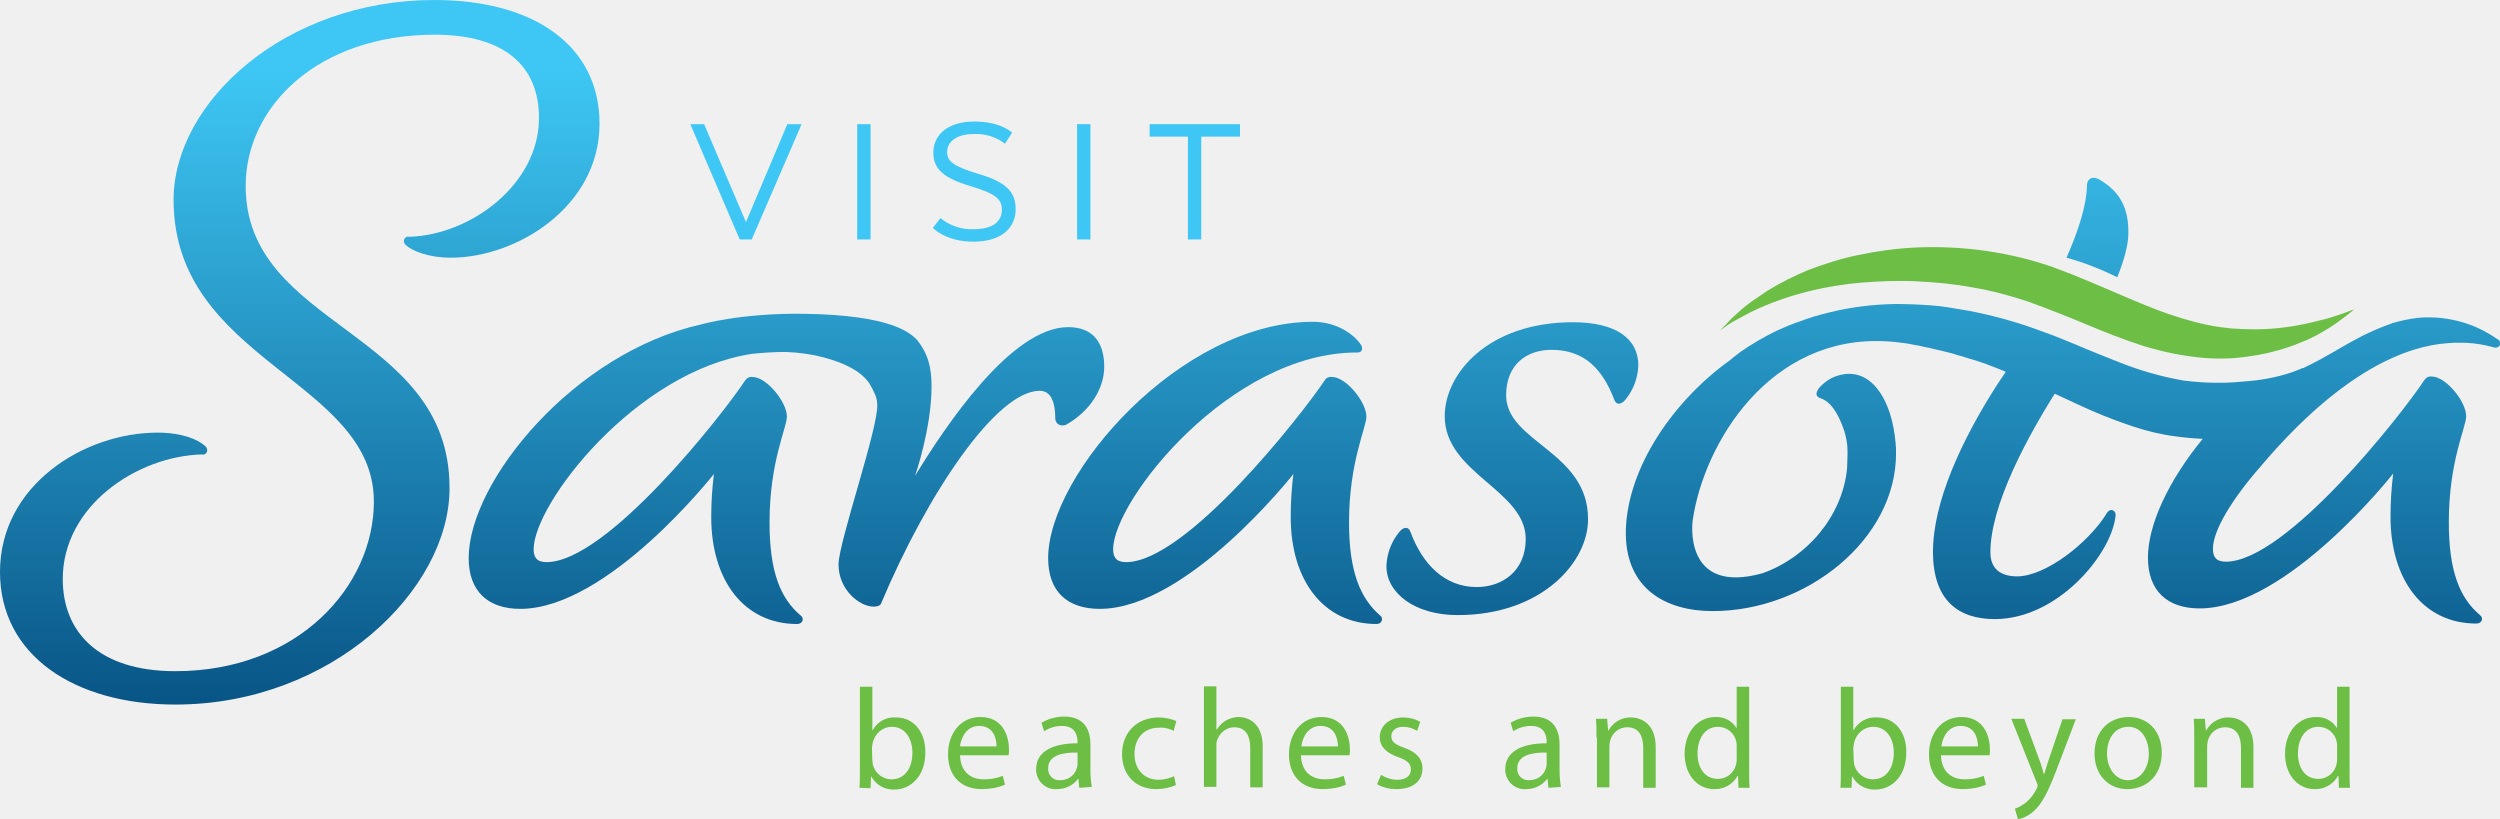
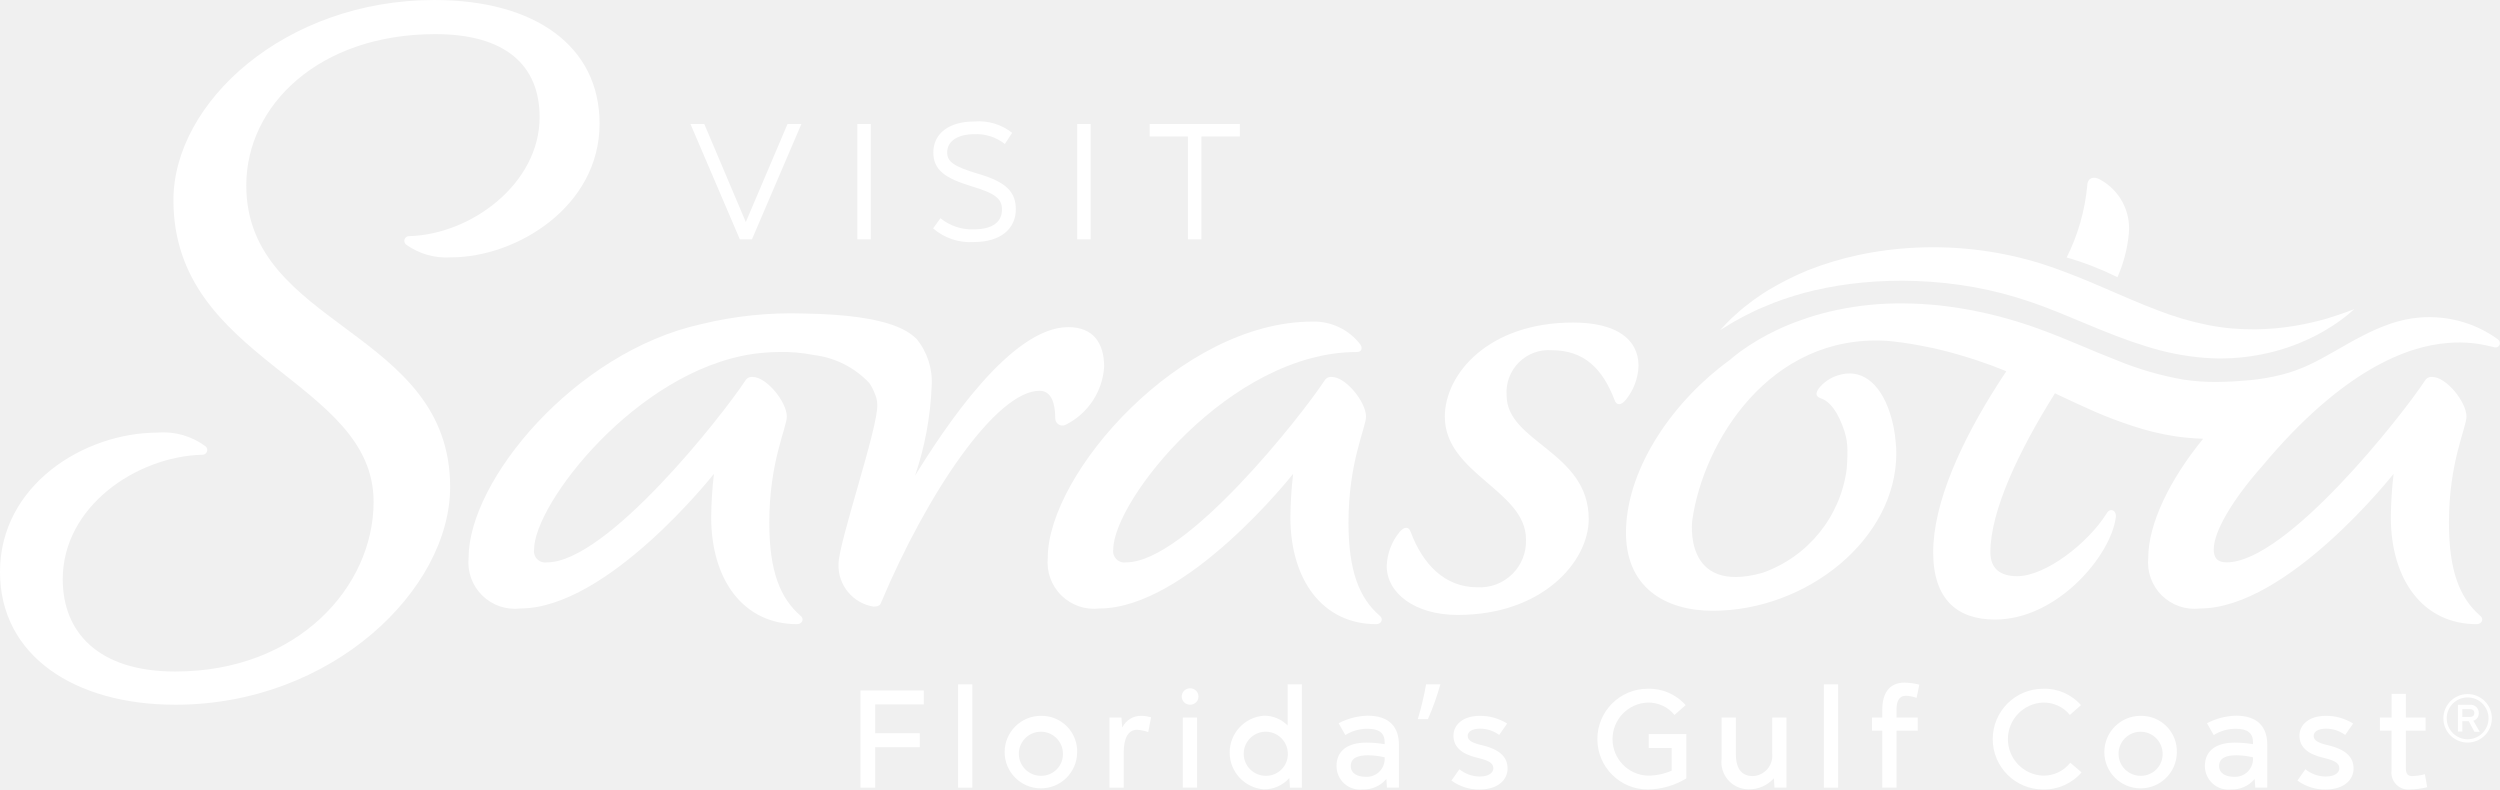
- <svg xmlns="http://www.w3.org/2000/svg" version="1.1" id="Layer_1" x="0px" y="0px" width="561.7px" height="184px" viewBox="0 0 561.7 184" style="enable-background:new 0 0 561.7 184;" xml:space="preserve">
-   <style type="text/css">
- 	.st0{fill:#3EC7F4;}
- 	.st1{fill:url(#SVGID_1_);}
- 	.st2{fill:url(#SVGID_2_);}
- 	.st3{fill:url(#SVGID_3_);}
- 	.st4{fill:url(#SVGID_4_);}
- 	.st5{fill:url(#SVGID_5_);}
- 	.st6{fill:url(#SVGID_6_);}
- 	.st7{fill:#6CBE45;}
- 	.st8{fill:url(#SVGID_7_);}
- </style>
-   <polygon class="st0" points="155.1,27.9 158.2,27.9 167.6,49.9 176.9,27.9 180.1,27.9 168.9,53.8 166.2,53.8 " />
-   <rect x="192.6" y="27.9" class="st0" width="3" height="25.9" />
-   <path class="st0" d="M211.3,49c2.1,1.7,4.7,2.6,7.4,2.5c4.5,0,6.4-1.8,6.4-4.4c0-2.4-1.5-3.6-6.8-5.2c-6-1.8-8.6-3.7-8.6-7.6  c0-4.2,3.5-7,9.2-7c6,0,8.5,2.5,8.5,2.5l-1.6,2.5c-1.9-1.5-4.4-2.3-6.9-2.2c-3.5,0-6.1,1.4-6.1,4.1c0,2.1,1.6,3.2,6.8,4.8  c6.6,1.9,8.6,4.2,8.6,8c0,4.2-3.2,7.3-9.5,7.3s-9.1-3.1-9.1-3.1L211.3,49z" />
-   <rect x="242" y="27.9" class="st0" width="3" height="25.9" />
-   <polygon class="st0" points="258.3,27.9 278.6,27.9 278.6,30.7 269.9,30.7 269.9,53.8 266.9,53.8 266.9,30.7 258.3,30.7 " />
-   <linearGradient id="SVGID_1_" gradientUnits="userSpaceOnUse" x1="123.444" y1="123.686" x2="123.444" y2="-21.226" gradientTransform="matrix(1 0 0 -1 -56.0897 139.3897)">
-     <stop offset="0" style="stop-color:#3EC7F4" />
-     <stop offset="1" style="stop-color:#075384" />
-   </linearGradient>
-   <path class="st1" d="M39.4,158.3c-22.6,0-39.4-11-39.4-29.8C0,109,18.9,97.2,35.4,97.2c5.4,0,9.1,1.5,10.8,3.1  c0.4,0.4,0.5,1.1,0.1,1.5c-0.2,0.3-0.6,0.4-0.9,0.3c-14.7,0.4-31.3,11.6-31.3,28c0,11.8,7.9,20.7,25.3,20.7  c27.6,0,44.6-19.1,44.6-38.1c0-27.4-45-31.5-45-67.8C39,23,64,0,97.6,0c22.6,0,37.1,10.4,37.1,27.8c0,18.7-18.7,30.1-33.4,30.1  c-5,0-8.7-1.5-10.2-2.9c-0.4-0.4-0.5-1.1-0.1-1.5c0.2-0.3,0.6-0.4,0.9-0.3c13.9-0.4,29.2-11.8,29.2-26.7c0-11.8-7.9-18.7-23.4-18.7  c-26.1,0-42.5,16-42.5,34c0,31.9,45.8,32.3,45.8,67.8C101.1,132.4,74.6,158.3,39.4,158.3" />
-   <linearGradient id="SVGID_2_" gradientUnits="userSpaceOnUse" x1="329.018" y1="123.686" x2="329.018" y2="-21.226" gradientTransform="matrix(1 0 0 -1 -56.0897 139.3897)">
-     <stop offset="0" style="stop-color:#3EC7F4" />
-     <stop offset="1" style="stop-color:#075384" />
-   </linearGradient>
-   <path class="st2" d="M250.1,123.4c0,1.7,0.6,2.9,2.9,2.9c13.5,0,39.4-33,44.6-40.8c0.3-0.6,1-0.9,1.7-0.8c3.1,0,7.7,5.6,7.7,8.9  c0,2.5-3.9,10.2-3.9,23.8c0,11,2.5,17,7,20.9c0.8,0.6,0.4,1.9-0.8,1.9c-12,0-19.3-9.9-19.3-24c0-3.3,0.2-6.5,0.6-9.7  c0,0-23.8,30.3-43.5,30.3c-7.3,0-11.6-3.9-11.6-11.4c0-18.9,29.8-53.1,59.5-53.1c5.4,0,9.3,2.9,10.8,5.2c0.4,0.6,0.4,1.7-0.8,1.7  C276.4,79.1,250.1,112.5,250.1,123.4" />
-   <linearGradient id="SVGID_3_" gradientUnits="userSpaceOnUse" x1="395.939" y1="123.686" x2="395.939" y2="-21.226" gradientTransform="matrix(1 0 0 -1 -56.0897 139.3897)">
-     <stop offset="0" style="stop-color:#3EC7F4" />
-     <stop offset="1" style="stop-color:#075384" />
-   </linearGradient>
-   <path class="st3" d="M327.5,138.2c-9.7,0-16-5-16-11c0.1-2.8,1.1-5.5,2.9-7.7c1-1.2,2.1-1.2,2.5,0c2.7,7.3,7.7,12.4,14.9,12.4  c5.6,0,11-3.5,11-10.8c0-11-18.2-14.7-18.2-27.6c0-9.5,9.7-21.1,28.8-21.1c9.7,0,14.7,3.7,14.7,9.7c-0.1,2.8-1.1,5.5-2.9,7.7  c-1,1.2-2.1,1.2-2.5,0c-2.7-7-6.8-11.2-14.1-11.2c-5.6,0-10.2,3.3-10.2,10.2c0,10.6,18.4,12.6,18.4,27.8  C356.9,126.1,346.6,138.2,327.5,138.2" />
-   <linearGradient id="SVGID_4_" gradientUnits="userSpaceOnUse" x1="232.768" y1="123.686" x2="232.768" y2="-21.226" gradientTransform="matrix(1 0 0 -1 -56.0897 139.3897)">
-     <stop offset="0" style="stop-color:#3EC7F4" />
-     <stop offset="1" style="stop-color:#075384" />
-   </linearGradient>
-   <path class="st4" d="M240,73.5c-12.9,0-27.8,22.6-34.4,33.4c0,0,3.7-10.6,3.7-20.1c0-4.1-0.7-7.3-3.4-10.6  c-1.4-1.2-5.1-5.4-25.2-5.7c-14.3-0.2-23.2,2.4-23.2,2.4c-28.4,6.3-52.2,35.2-52.2,52.5c0,7.5,4.4,11.4,11.6,11.4  c19.7,0,43.5-30.3,43.5-30.3c-0.4,3.2-0.6,6.5-0.6,9.7c0,14.1,7.3,24,19.3,24c1.2,0,1.7-1.2,0.8-1.9c-4.6-3.9-7-9.9-7-20.9  c0-13.7,3.9-21.3,3.9-23.8c0-3.3-4.6-8.9-7.7-8.9c-0.7-0.1-1.3,0.2-1.7,0.8c-5.2,7.9-31.1,40.8-44.6,40.8c-2.3,0-2.9-1.2-2.9-2.9  c0-10.2,22.9-40,49.1-43.9c0.3,0,0.6-0.1,1-0.1c0.4,0,0.8-0.1,1.2-0.1c0.4,0,0.9-0.1,1.4-0.1c0.7,0,1.4-0.1,2.1-0.1  c0.1,0,0.1,0,0.1,0c2.7-0.1,5.4,0.2,8.1,0.7c4.8,1,10.1,2.9,12.4,6.3c0.5,0.8,0.9,1.6,1.3,2.5c0.3,0.7,0.5,1.5,0.5,2.3  c0.3,5.1-8.7,31-8.7,35.9c0,5.8,4.8,9.5,7.9,9.5c0.8,0,1.5-0.2,1.7-0.8c10.4-24.7,25.9-47.7,35.6-47.7c2.7,0,3.5,2.9,3.5,6.2  c0,0.9,0.7,1.6,1.6,1.6c0.2,0,0.4-0.1,0.7-0.1c5.6-3.1,8.7-8.3,8.7-13.1C248.1,77,245.6,73.5,240,73.5" />
-   <linearGradient id="SVGID_5_" gradientUnits="userSpaceOnUse" x1="510.959" y1="123.686" x2="510.959" y2="-21.226" gradientTransform="matrix(1 0 0 -1 -56.0897 139.3897)">
-     <stop offset="0" style="stop-color:#3EC7F4" />
-     <stop offset="1" style="stop-color:#075384" />
-   </linearGradient>
-   <path class="st5" d="M473.3,115.4c-4.1,6.6-13.7,14.1-20.1,14.1c-3.7,0-6-1.7-6-5.4c0-10.2,7.7-25.5,17-39.6c0.3-0.5,0.7-1,1-1.5  c-3.1-1-6.9-2.3-11.5-4c-1.5,2.3-3.3,4.9-4.9,7.3c-8.1,12.6-14.5,26.5-14.5,37.7c0,10.8,5.6,15.1,13.9,15.1  c14.1,0,26.1-14.5,27.1-23C475.6,114.7,474.1,113.9,473.3,115.4z" />
-   <linearGradient id="SVGID_6_" gradientUnits="userSpaceOnUse" x1="531.678" y1="123.171" x2="531.678" y2="-21.742" gradientTransform="matrix(0.9999 1.718017e-02 1.718017e-02 -0.9999 -61.7308 129.9527)">
-     <stop offset="0" style="stop-color:#3EC7F4" />
-     <stop offset="1" style="stop-color:#075384" />
-   </linearGradient>
-   <path class="st6" d="M475.7,62.3c1.5-3.7,2.5-7.3,2.5-9.8c0.1-5.8-1.9-9.4-6.4-12.1c-1.4-0.9-2.9-0.5-2.9,1.4  c-0.1,4.3-1.9,10-4.6,16.1C468.3,59,472.1,60.5,475.7,62.3z" />
-   <path class="st7" d="M386.5,74.2l1.2-1.2c0.4-0.4,0.8-0.9,1.4-1.5c0.6-0.5,1.3-1.2,2.1-1.9c0.8-0.7,1.7-1.4,2.7-2.1  c1-0.7,2.2-1.5,3.4-2.3c2.8-1.7,5.8-3.2,8.9-4.5c3.7-1.4,7.4-2.6,11.3-3.4c4.3-0.9,8.7-1.5,13.1-1.7c9.7-0.4,19.3,0.8,28.5,3.7  c1.3,0.4,2.2,0.7,3.4,1.2c1.2,0.4,2.3,0.9,3.4,1.3c2.2,0.9,4.4,1.8,6.5,2.7c4.2,1.8,8.3,3.6,12.2,5.1c3.7,1.4,7.5,2.6,11.4,3.4  c1.8,0.4,3.6,0.6,5.4,0.8c1.8,0.1,3.5,0.2,5.2,0.2c3.1,0,6.1-0.3,9.1-0.8c2.4-0.4,4.7-1,7.1-1.6c1.9-0.6,3.5-1.1,4.5-1.5  c1-0.4,1.6-0.6,1.6-0.6s-0.4,0.4-1.3,1.1c-1.3,1-2.6,2-4,2.9c-2.2,1.4-4.4,2.6-6.8,3.5c-3.1,1.3-6.4,2.2-9.7,2.8  c-1.9,0.3-3.9,0.6-5.8,0.7c-2.1,0.1-4.2,0.1-6.3-0.1c-4.5-0.4-8.9-1.3-13.2-2.6c-4.4-1.4-8.7-3.1-13-4.9c-2.1-0.9-4.2-1.7-6.4-2.6  c-1.1-0.4-2.1-0.8-3.1-1.2c-1-0.4-2.3-0.8-3.2-1.2c-4.2-1.4-8.5-2.6-12.8-3.3c-4.2-0.8-8.5-1.2-12.9-1.4c-4.1-0.2-8.1,0-12.2,0.3  c-3.6,0.3-7.3,0.9-10.8,1.7c-3,0.7-6,1.6-8.9,2.7c-1.3,0.5-2.5,1-3.6,1.5c-1.1,0.5-2.1,1-3,1.5c-0.9,0.5-1.7,0.9-2.4,1.3  c-0.7,0.4-1.3,0.8-1.7,1.1C387,73.9,386.5,74.2,386.5,74.2z" />
-   <linearGradient id="SVGID_7_" gradientUnits="userSpaceOnUse" x1="519.589" y1="123.686" x2="519.589" y2="-21.226" gradientTransform="matrix(1 0 0 -1 -56.0897 139.3897)">
-     <stop offset="0" style="stop-color:#3EC7F4" />
-     <stop offset="1" style="stop-color:#075384" />
-   </linearGradient>
-   <path class="st8" d="M561.3,76.3c0,0-0.2-0.1-0.5-0.3c-0.4-0.3-0.9-0.6-1.4-0.9c-1.8-1.1-3.8-2-5.8-2.6c-3.3-1-6.7-1.4-10.2-1.1  l-1.5,0.2c-0.5,0.1-1.1,0.2-1.6,0.3c-0.6,0.1-1.1,0.3-1.7,0.4l-0.7,0.2l-0.4,0.1l-0.2,0.1l-0.1,0c0.1,0-0.2,0.1-0.2,0.1l0,0  c-2.2,0.8-4.3,1.7-6.3,2.7c-2.1,1.1-4.1,2.2-6.1,3.4c-1,0.6-2,1.1-3,1.7c-1,0.5-2,1.1-2.9,1.5l-0.8,0.4l-0.4,0.2l-0.1,0  c-0.1,0,0.1,0,0,0l-0.1,0l-0.2,0.1c-0.5,0.2-1,0.4-1.5,0.6c-1,0.4-2.1,0.7-3.2,1c-2.3,0.6-4.6,1-6.9,1.2c-1.2,0.1-2.5,0.2-3.7,0.3  c-0.6,0-1.3,0.1-1.9,0.1l-2,0c-2.4,0-4.9-0.2-7.3-0.5c-5.2-0.9-10.3-2.4-15.2-4.4c-2.6-1-5.2-2.1-7.9-3.2c-1.3-0.6-2.7-1.1-4.1-1.7  l-2-0.8l-1.1-0.4l-1.1-0.4c-5.5-2.1-11.2-3.7-17-4.8c-1.4-0.2-2.8-0.5-4.2-0.7c-0.7-0.1-1.4-0.2-2.1-0.3l-2.1-0.2  c-2.8-0.2-5.5-0.3-8.1-0.3c-5,0.1-9.9,0.7-14.7,1.9c-2.1,0.5-4.2,1.1-6.3,1.9c-1.9,0.6-3.7,1.4-5.5,2.2c-2.9,1.4-5.6,3-8.2,4.8  c-0.9,0.7-1.7,1.3-2.4,1.9c-12.4,8.9-22.8,23.7-23.3,37.9c-0.4,13.3,8.9,18.4,19.5,18.4c21.1,0,41.2-16.1,41.2-35.4  c0-0.8,0-1.6-0.1-2.4c-0.2-2.3-0.6-4.5-1.3-6.7c-2.3-6.9-6.6-10-11.7-8.4c-1.7,0.5-3.2,1.6-4.3,2.9c-0.7,1.1-0.7,1.8,0.5,2.2  c2,0.7,3.8,2.9,5.3,7.4c0.4,1.4,0.7,2.8,0.7,4.3c0,0.3,0,0.7,0,1.1c0,1-0.1,2-0.1,3c-1.1,10.8-9.1,20-19,23.5  c-18,5-15.7-11.8-15.7-11.8v0c2.5-17.5,17.4-41.9,43.7-40.3c0.5,0,1,0.1,1.5,0.1c1.4,0.2,2.8,0.3,4.2,0.6c0.3,0.1,0.6,0.1,0.9,0.2  l-0.4-0.1c0.8,0.1,1.6,0.3,2.4,0.5c0.6,0.1,1.2,0.2,1.8,0.4l1.8,0.4c1.2,0.3,2.5,0.6,3.7,1c1.2,0.3,2.5,0.8,3.7,1.1  c1.2,0.4,2.5,0.8,3.7,1.3c1.2,0.5,2.5,0.9,3.7,1.5c1.2,0.5,2.5,1,3.7,1.6l0.9,0.4l0.9,0.4l2,0.9c1.3,0.6,2.6,1.2,3.9,1.8  c2.6,1.2,5.3,2.5,8.1,3.7c2.8,1.2,5.7,2.3,8.7,3.3c3,1,6.2,1.8,9.3,2.2c2.1,0.3,4.2,0.5,6.4,0.6c-7.6,9.3-12.3,19.2-12.3,26.7  c0,7.5,4.4,11.4,11.6,11.4c19.7,0,43.5-30.3,43.5-30.3c-0.4,3.2-0.6,6.5-0.6,9.7c0,14.1,7.3,24,19.3,24c1.2,0,1.7-1.2,0.8-1.9  c-4.6-3.9-7-9.9-7-20.9c0-13.7,3.9-21.3,3.9-23.8c0-3.3-4.6-8.9-7.7-8.9c-0.7-0.1-1.3,0.2-1.7,0.8c-5.2,7.9-31.1,40.8-44.6,40.8  c-2.3,0-2.9-1.2-2.9-2.9c0-4.1,4.3-11.2,10.8-18.6C526.4,83,541,77.7,550,77.1c1-0.1,1.9-0.1,2.9-0.1c1.9,0,3.7,0.2,5.6,0.6  c1.3,0.3,2,0.5,2,0.5l0,0c0.5,0.1,1.1-0.2,1.2-0.7C561.8,76.9,561.6,76.5,561.3,76.3L561.3,76.3z" />
-   <path class="st7" d="M193.1,177c0.1-1.1,0.1-2.6,0.1-4v-18.7h2.8v9.7h0.1c1.1-1.9,3.1-3,5.3-2.8c3.8,0,6.6,3.2,6.5,7.9  c0,5.5-3.5,8.3-6.9,8.3c-2.1,0.1-4.2-1-5.2-2.9h-0.1l-0.1,2.6L193.1,177z M196,170.8c0,0.3,0.1,0.7,0.1,1c0.5,1.9,2.2,3.3,4.2,3.3  c2.9,0,4.7-2.4,4.7-6c0-3.1-1.6-5.8-4.6-5.8c-2.1,0-3.8,1.5-4.3,3.5c-0.1,0.4-0.1,0.8-0.2,1.2L196,170.8z" />
-   <path class="st7" d="M215.7,169.7c0.1,3.8,2.5,5.4,5.3,5.4c1.5,0,2.9-0.2,4.3-0.8l0.5,2c-1.6,0.7-3.4,1-5.2,1  c-4.8,0-7.6-3.1-7.6-7.8s2.8-8.4,7.3-8.4c5.1,0,6.4,4.4,6.4,7.3c0,0.4,0,0.9-0.1,1.3L215.7,169.7z M223.9,167.7  c0-1.8-0.7-4.6-3.9-4.6c-2.8,0-4.1,2.6-4.3,4.6H223.9z" />
-   <path class="st7" d="M242.5,177l-0.2-2h-0.1c-1.1,1.5-2.9,2.3-4.7,2.3c-2.4,0.2-4.5-1.6-4.7-4.1c0-0.1,0-0.2,0-0.4  c0-3.7,3.3-5.8,9.3-5.8v-0.3c0-1.3-0.4-3.6-3.5-3.6c-1.4,0-2.8,0.4-4,1.2l-0.6-1.9c1.5-0.9,3.3-1.4,5.1-1.4c4.7,0,5.9,3.2,5.9,6.3  v5.8c0,1.2,0.1,2.5,0.3,3.7L242.5,177z M242.1,169.1c-3.1-0.1-6.6,0.5-6.6,3.5c-0.1,1.4,0.9,2.6,2.3,2.7c0.1,0,0.2,0,0.4,0  c1.7,0,3.2-1,3.7-2.6c0.1-0.3,0.2-0.6,0.2-0.9L242.1,169.1z" />
-   <path class="st7" d="M264.2,176.4c-1.4,0.6-2.9,0.9-4.4,0.9c-4.7,0-7.7-3.2-7.7-7.9c0-4.8,3.3-8.2,8.3-8.2c1.3,0,2.7,0.3,3.9,0.8  l-0.6,2.2c-1-0.5-2.1-0.8-3.3-0.7c-3.6,0-5.5,2.6-5.5,5.9c0,3.6,2.3,5.8,5.4,5.8c1.2,0,2.4-0.3,3.5-0.8L264.2,176.4z" />
-   <path class="st7" d="M270.5,154.2h2.8v9.7h0.1c0.5-0.8,1.2-1.5,2-2c0.9-0.5,1.9-0.8,2.9-0.8c2.1,0,5.4,1.3,5.4,6.6v9.2h-2.8v-8.9  c0-2.5-0.9-4.6-3.6-4.6c-1.7,0-3.2,1.2-3.8,2.8c-0.2,0.4-0.2,0.9-0.2,1.3v9.3h-2.8L270.5,154.2z" />
-   <path class="st7" d="M292.3,169.7c0.1,3.8,2.5,5.4,5.3,5.4c1.5,0,2.9-0.2,4.3-0.8l0.5,2c-1.6,0.7-3.4,1-5.2,1  c-4.8,0-7.6-3.1-7.6-7.8s2.8-8.4,7.3-8.4c5.1,0,6.4,4.4,6.4,7.3c0,0.4,0,0.9-0.1,1.3L292.3,169.7z M300.6,167.7  c0-1.8-0.7-4.6-3.9-4.6c-2.8,0-4.1,2.6-4.3,4.6H300.6z" />
-   <path class="st7" d="M310.3,174.1c1.1,0.7,2.4,1.1,3.7,1.1c2,0,3-1,3-2.3c0-1.3-0.8-2.1-2.9-2.8c-2.8-1-4.1-2.5-4.1-4.4  c0-2.5,2-4.5,5.3-4.5c1.3,0,2.6,0.3,3.8,1l-0.7,2c-1-0.6-2-0.9-3.2-0.9c-1.7,0-2.6,1-2.6,2.1c0,1.3,0.9,1.9,2.9,2.6  c2.7,1,4.1,2.4,4.1,4.7c0,2.7-2.1,4.6-5.8,4.6c-1.5,0-3-0.3-4.4-1.1L310.3,174.1z" />
-   <path class="st7" d="M347.9,177l-0.2-2h-0.1c-1.1,1.5-2.9,2.3-4.7,2.3c-2.4,0.2-4.5-1.6-4.7-4.1c0-0.1,0-0.2,0-0.4  c0-3.7,3.3-5.8,9.3-5.8v-0.3c0-1.3-0.4-3.6-3.5-3.6c-1.4,0-2.8,0.4-4,1.2l-0.6-1.9c1.5-0.9,3.3-1.4,5.1-1.4c4.7,0,5.9,3.2,5.9,6.3  v5.8c0,1.2,0.1,2.5,0.3,3.7L347.9,177z M347.5,169.1c-3.1-0.1-6.6,0.5-6.6,3.5c-0.1,1.4,0.9,2.6,2.3,2.7c0.1,0,0.2,0,0.4,0  c1.7,0,3.2-1,3.7-2.6c0.1-0.3,0.2-0.6,0.2-0.9L347.5,169.1z" />
-   <path class="st7" d="M358.7,165.7c0-1.6,0-2.9-0.1-4.2h2.5l0.2,2.6h0.1c1-1.8,3-3,5.1-2.9c2.1,0,5.5,1.3,5.5,6.6v9.2h-2.8V168  c0-2.5-0.9-4.6-3.6-4.6c-1.8,0-3.3,1.2-3.8,2.9c-0.1,0.4-0.2,0.9-0.2,1.3v9.3h-2.8V165.7z" />
-   <path class="st7" d="M393,154.2V173c0,1.4,0,2.9,0.1,4h-2.5l-0.1-2.7h-0.1c-1,1.9-3.1,3.1-5.3,3c-3.7,0-6.6-3.2-6.6-7.9  c0-5.2,3.2-8.3,6.9-8.3c1.9-0.1,3.7,0.8,4.7,2.4h0.1v-9.2H393z M390.2,167.8c0-0.4,0-0.8-0.1-1.2c-0.4-1.9-2.1-3.3-4.1-3.3  c-2.9,0-4.6,2.6-4.6,6c0,3.1,1.5,5.7,4.6,5.7c2,0,3.7-1.4,4.1-3.4c0.1-0.4,0.1-0.8,0.1-1.2V167.8z" />
-   <path class="st7" d="M413.5,177c0.1-1.1,0.1-2.6,0.1-4v-18.7h2.8v9.7h0.1c1.1-1.9,3.1-3,5.3-2.8c3.8,0,6.6,3.2,6.5,7.9  c0,5.5-3.5,8.3-6.9,8.3c-2.1,0.1-4.2-1-5.2-2.9h-0.1L416,177L413.5,177z M416.5,170.8c0,0.3,0.1,0.7,0.1,1c0.5,1.9,2.2,3.3,4.2,3.3  c2.9,0,4.7-2.4,4.7-6c0-3.1-1.6-5.8-4.6-5.8c-2.1,0-3.8,1.5-4.3,3.5c-0.1,0.4-0.1,0.8-0.2,1.2L416.5,170.8z" />
-   <path class="st7" d="M436.1,169.7c0.1,3.8,2.5,5.4,5.3,5.4c1.5,0,2.9-0.2,4.3-0.8l0.5,2c-1.6,0.7-3.4,1-5.2,1  c-4.8,0-7.6-3.1-7.6-7.8s2.8-8.4,7.3-8.4c5.1,0,6.4,4.4,6.4,7.3c0,0.4,0,0.9-0.1,1.3L436.1,169.7z M444.4,167.7  c0-1.8-0.7-4.6-3.9-4.6c-2.8,0-4.1,2.6-4.3,4.6H444.4z" />
-   <path class="st7" d="M454.8,161.5l3.4,9.2c0.4,1,0.7,2.2,1,3.2h0.1c0.3-0.9,0.6-2.1,1-3.2l3.1-9.1h3l-4.2,11c-2,5.3-3.4,8-5.3,9.7  c-1,0.9-2.2,1.5-3.5,1.8l-0.7-2.4c0.9-0.3,1.7-0.8,2.5-1.4c1-0.8,1.8-1.9,2.4-3.1c0.1-0.2,0.2-0.4,0.2-0.7c0-0.3-0.1-0.5-0.2-0.7  l-5.7-14.3L454.8,161.5z" />
-   <path class="st7" d="M485.7,169.1c0,5.7-4,8.2-7.7,8.2c-4.2,0-7.4-3.1-7.4-8c0-5.2,3.4-8.2,7.7-8.2  C482.7,161.1,485.7,164.4,485.7,169.1z M473.4,169.3c0,3.4,2,6,4.7,6c2.7,0,4.7-2.5,4.7-6c0-2.6-1.3-6-4.6-6  S473.4,166.3,473.4,169.3L473.4,169.3z" />
-   <path class="st7" d="M493,165.7c0-1.6,0-2.9-0.1-4.2h2.5l0.2,2.6h0.1c1-1.8,3-3,5.1-2.9c2.1,0,5.5,1.3,5.5,6.6v9.2h-2.8V168  c0-2.5-0.9-4.6-3.6-4.6c-1.8,0-3.3,1.2-3.8,2.9c-0.1,0.4-0.2,0.9-0.2,1.3v9.3H493V165.7z" />
-   <path class="st7" d="M527.9,154.2V173c0,1.4,0,2.9,0.1,4h-2.5l-0.1-2.7h-0.1c-1,1.9-3.1,3.1-5.3,3c-3.7,0-6.6-3.2-6.6-7.9  c0-5.2,3.2-8.3,6.9-8.3c1.9-0.1,3.7,0.8,4.7,2.4h0.1v-9.2H527.9z M525.1,167.8c0-0.4,0-0.8-0.1-1.2c-0.4-1.9-2.1-3.3-4.1-3.3  c-2.9,0-4.6,2.6-4.6,6c0,3.1,1.5,5.7,4.6,5.7c2,0,3.7-1.4,4.1-3.4c0.1-0.4,0.1-0.8,0.1-1.2L525.1,167.8z" />
+ <svg xmlns="http://www.w3.org/2000/svg" id="Layer_1" data-name="Layer 1" viewBox="0 0 146.914 46.395">
+   <polygon points="40.574 7.286 41.387 7.286 43.828 13.049 46.28 7.286 47.094 7.286 44.19 14.066 43.478 14.066 40.574 7.286 40.574 7.286" fill="#fff" />
+   <polygon points="51.174 14.066 50.383 14.066 50.383 7.286 51.174 7.286 51.174 14.066 51.174 14.066" fill="#fff" />
+   <path d="M56.309,14.626a2.912,2.912,0,0,0,1.944.655c1.175,0,1.672-.474,1.672-1.164,0-.633-.384-.949-1.785-1.367-1.56-.474-2.249-.96-2.249-1.989,0-1.107.915-1.819,2.407-1.819a3.154,3.154,0,0,1,2.226.667l-.43.655a2.68,2.68,0,0,0-1.797-.576c-.915,0-1.593.373-1.593,1.073,0,.554.418.836,1.785,1.243,1.718.497,2.249,1.096,2.249,2.102,0,1.096-.836,1.921-2.475,1.921a3.322,3.322,0,0,1-2.384-.802l.429-.599Z" transform="translate(-1.0432 -1.8026)" fill="#fff" />
+   <polygon points="64.092 14.066 63.301 14.066 63.301 7.286 64.092 7.286 64.092 14.066 64.092 14.066" fill="#fff" />
+   <polygon points="67.562 7.286 72.862 7.286 72.862 8.021 70.602 8.021 70.602 14.066 69.811 14.066 69.811 8.021 67.562 8.021 67.562 7.286 67.562 7.286" fill="#fff" />
+   <path d="M11.342,43.216c-5.908,0-10.299-2.873-10.299-7.806,0-5.095,4.933-8.185,9.269-8.185a4.133,4.133,0,0,1,2.819.813.281.281,0,0,1-.217.488C9.066,28.634,4.73,31.562,4.73,35.844c0,3.09,2.06,5.421,6.613,5.421,7.209,0,11.655-4.987,11.655-9.974,0-7.155-11.763-8.239-11.763-17.726,0-5.746,6.559-11.762,15.34-11.762,5.908,0,9.703,2.71,9.703,7.263,0,4.879-4.879,7.86-8.727,7.86a4.054,4.054,0,0,1-2.656-.759.281.281,0,0,1,.216-.488c3.632-.108,7.643-3.09,7.643-6.992,0-3.09-2.06-4.879-6.125-4.879-6.83,0-11.113,4.174-11.113,8.89,0,8.348,11.98,8.456,11.98,17.726,0,6.017-6.938,12.793-16.154,12.793" transform="translate(-1.0432 -1.8026)" fill="#fff" />
+   <path d="M66.465,34.091a.662.662,0,0,0,.759.759c3.523,0,10.299-8.619,11.654-10.679a.44.44,0,0,1,.434-.217c.813,0,2.006,1.464,2.006,2.331,0,.65-1.03,2.656-1.03,6.234,0,2.873.65,4.445,1.843,5.475.217.163.108.488-.217.488-3.144,0-5.041-2.602-5.041-6.288a23.665,23.665,0,0,1,.163-2.547S70.802,37.56,65.652,37.56a2.728,2.728,0,0,1-3.036-2.982c0-4.932,7.806-13.877,15.557-13.877a3.423,3.423,0,0,1,2.819,1.355c.109.162.109.433-.217.433-7.426,0-14.31,8.727-14.31,11.6" transform="translate(-1.0432 -1.8026)" fill="#fff" />
+   <path d="M86.708,37.94c-2.548,0-4.174-1.301-4.174-2.873a3.337,3.337,0,0,1,.759-2.005c.271-.325.542-.325.65,0,.705,1.897,2.005,3.252,3.903,3.252a2.711,2.711,0,0,0,2.873-2.818c0-2.873-4.77-3.849-4.77-7.21,0-2.493,2.548-5.529,7.535-5.529,2.547,0,3.849.976,3.849,2.548a3.337,3.337,0,0,1-.759,2.006c-.271.325-.542.325-.65,0-.705-1.843-1.789-2.927-3.687-2.927a2.474,2.474,0,0,0-2.656,2.656c0,2.764,4.825,3.306,4.825,7.263,0,2.494-2.71,5.637-7.697,5.637" transform="translate(-1.0432 -1.8026)" fill="#fff" />
+   <path d="M63.815,21.027c-3.361,0-7.264,5.908-8.998,8.727a18.584,18.584,0,0,0,.976-5.258,3.969,3.969,0,0,0-.894-2.785c-.36-.31-1.323-1.405-6.603-1.484a22.349,22.349,0,0,0-6.061.627C34.793,22.509,28.58,30.054,28.58,34.579A2.728,2.728,0,0,0,31.616,37.56c5.15,0,11.383-7.914,11.383-7.914a23.704,23.704,0,0,0-.163,2.548c0,3.686,1.897,6.288,5.041,6.288.325,0,.434-.325.217-.488-1.192-1.03-1.843-2.602-1.843-5.475,0-3.578,1.03-5.583,1.03-6.234,0-.867-1.193-2.33-2.006-2.33a.44.44,0,0,0-.434.216C43.487,26.231,36.711,34.85,33.188,34.85a.662.662,0,0,1-.759-.759c0-2.68,5.995-10.456,12.83-11.484.08-.011.169-.023.267-.035.104-.013.207-.024.312-.033.111-.011.232-.02.356-.028.181-.01.363-.02.545-.02.014,0,.024-.003.036-.004a9.629,9.629,0,0,1,2.113.182,5.345,5.345,0,0,1,3.247,1.65,3.266,3.266,0,0,1,.332.651,1.667,1.667,0,0,1,.131.603c.068,1.323-2.28,8.111-2.28,9.385a2.449,2.449,0,0,0,2.06,2.494c.217,0,.38-.054.434-.217,2.711-6.451,6.776-12.468,9.323-12.468.705,0,.921.759.921,1.626a.421.421,0,0,0,.596.379,4.101,4.101,0,0,0,2.277-3.415c0-1.41-.65-2.331-2.114-2.331" transform="translate(-1.0432 -1.8026)" fill="#fff" />
+   <path d="M125.478,18.091a8.267,8.267,0,0,0,.667-2.557,3.259,3.259,0,0,0-1.68-3.174c-.375-.223-.757-.121-.765.366a11.879,11.879,0,0,1-1.207,4.207,18.224,18.224,0,0,1,2.986,1.158Z" transform="translate(-1.0432 -1.8026)" fill="#fff" />
+   <path d="M102.127,21.201s.106-.113.305-.324c.103-.102.22-.237.375-.38.157-.141.336-.309.546-.49.212-.175.455-.355.717-.56.272-.189.565-.399.895-.597a17.471,17.471,0,0,1,2.318-1.165,18.991,18.991,0,0,1,2.952-.892,20.8,20.8,0,0,1,3.424-.438,21.378,21.378,0,0,1,7.46.98c.331.109.581.193.897.31.307.112.608.225.896.34.585.227,1.153.466,1.707.708,1.112.475,2.171.949,3.198,1.334a17.749,17.749,0,0,0,2.982.878,13.704,13.704,0,0,0,1.415.201c.462.037.914.054,1.349.051a14.939,14.939,0,0,0,2.391-.215,17.456,17.456,0,0,0,1.846-.423c.506-.157.908-.293,1.179-.395.269-.106.418-.157.418-.157s-.115.105-.34.293a10.236,10.236,0,0,1-1.034.748,11.275,11.275,0,0,1-1.78.924,11.97,11.97,0,0,1-2.532.74,12.319,12.319,0,0,1-1.517.178,11.881,11.881,0,0,1-1.647-.022,15.415,15.415,0,0,1-3.449-.693c-1.151-.355-2.283-.809-3.395-1.275l-1.662-.688c-.278-.114-.549-.219-.817-.32-.257-.101-.589-.21-.838-.302a22.687,22.687,0,0,0-3.356-.874,23.974,23.974,0,0,0-3.362-.359,23.638,23.638,0,0,0-3.18.091,22.036,22.036,0,0,0-2.829.457,18.838,18.838,0,0,0-2.335.714c-.338.136-.656.268-.95.393-.285.139-.554.262-.789.384-.228.13-.44.239-.623.339s-.331.203-.455.278l-.38.231Z" transform="translate(-1.0432 -1.8026)" fill="#fff" />
+   <path d="M147.849,21.758l-.12-.085a4.07,4.07,0,0,0-.36-.237,6.687,6.687,0,0,0-1.515-.687,6.933,6.933,0,0,0-2.659-.283l-.403.047-.415.073c-.147.034-.3.074-.448.113l-.185.054-.093.028-.047.014-.024.007c.022-.01-.042.017-.041.016l-.013.005a11.974,11.974,0,0,0-1.648.714c-.546.275-1.075.588-1.602.887l-.787.439c-.259.142-.53.278-.765.386l-.22.099-.113.051-.014.006c-.024.012.017-.009.008-.005l-.025.009-.049.019c-.129.053-.258.106-.393.152a8.014,8.014,0,0,1-.828.251,12.658,12.658,0,0,1-1.812.312c-.32.028-.646.053-.979.074-.166.007-.339.017-.502.021l-.526.011a12.831,12.831,0,0,1-1.908-.136,18.899,18.899,0,0,1-3.974-1.158c-.68-.264-1.368-.552-2.066-.847-.346-.148-.705-.294-1.065-.44l-.526-.209-.277-.107-.277-.104a25.642,25.642,0,0,0-4.459-1.248c-.372-.064-.738-.131-1.107-.174l-.548-.072q-.274-.025-.546-.049c-.723-.063-1.435-.079-2.126-.071a17.901,17.901,0,0,0-3.854.485,14.772,14.772,0,0,0-1.642.491,13.071,13.071,0,0,0-1.428.583A13.62,13.62,0,0,0,103.33,22.45c-.244.179-.455.35-.637.509-3.24,2.341-5.975,6.207-6.095,9.912-.113,3.467,2.331,4.824,5.096,4.824,5.529,0,10.787-4.213,10.787-9.254a5.803,5.803,0,0,0-.035-.636,7.347,7.347,0,0,0-.348-1.755c-.595-1.801-1.724-2.627-3.062-2.185a2.311,2.311,0,0,0-1.116.768c-.19.291-.19.462.135.583.514.173.992.757,1.383,1.941a3.734,3.734,0,0,1,.171,1.113c0,.091-.001.187-.001.285-.006.26-.023.52-.038.778a7.492,7.492,0,0,1-4.962,6.135c-4.708,1.31-4.117-3.097-4.117-3.097v0c.65-4.585,4.54-10.954,11.428-10.539.127.012.253.021.382.036q.538.061,1.09.151c.082.016.164.03.247.048l-.097-.023c.213.037.426.076.64.122l.48.096.481.116c.323.071.645.167.97.258.325.088.648.203.976.298.326.11.653.222.98.341.291.116.587.224.878.347-.171.255-.344.512-.503.766-2.114,3.307-3.795,6.938-3.795,9.866,0,2.819,1.463,3.957,3.632,3.957,3.686,0,6.83-3.795,7.101-6.017.054-.379-.325-.596-.542-.217-1.084,1.734-3.577,3.686-5.258,3.686-.976,0-1.572-.434-1.572-1.409,0-2.414,1.663-5.947,3.796-9.339l.221.106c.687.324,1.39.654,2.117.972s1.488.604,2.272.857a15.129,15.129,0,0,0,2.436.588,14.318,14.318,0,0,0,1.662.148c-1.984,2.421-3.227,5.026-3.227,6.993a2.728,2.728,0,0,0,3.036,2.982c5.15,0,11.383-7.914,11.383-7.914a23.648,23.648,0,0,0-.163,2.547c0,3.686,1.897,6.288,5.041,6.288.325,0,.434-.325.217-.488-1.192-1.03-1.843-2.602-1.843-5.475,0-3.578,1.03-5.583,1.03-6.234,0-.867-1.193-2.331-2.006-2.331a.44.44,0,0,0-.434.217c-1.355,2.06-8.131,10.679-11.654,10.679-.596,0-.759-.325-.759-.759,0-1.061,1.117-2.936,2.83-4.873,4.749-5.693,8.572-7.084,10.923-7.259a6.052,6.052,0,0,1,.763-.03,7.436,7.436,0,0,1,1.452.16c.337.073.52.122.52.122l.011.003a.256.256,0,0,0,.213-.456Z" transform="translate(-1.0432 -1.8026)" fill="#fff" />
+   <path d="M55.33,43.198H52.474V44.89H55.095v.821H52.474v2.378h-.863V42.378H55.33Z" transform="translate(-1.0432 -1.8026)" fill="#fff" />
+   <path d="M57.345,42.019h.837v6.07h-.837Z" transform="translate(-1.0432 -1.8026)" fill="#fff" />
+   <path d="M64.343,46.029a2.131,2.131,0,1,1-2.135-2.16A2.088,2.088,0,0,1,64.343,46.029Zm-.837,0a1.296,1.296,0,1,0-1.298,1.365A1.276,1.276,0,0,0,63.506,46.029Z" transform="translate(-1.0432 -1.8026)" fill="#fff" />
+   <path d="M68.687,43.952l-.167.871a2.44,2.44,0,0,0-.653-.134c-.536,0-.787.511-.787,1.315v2.085h-.837V43.969h.703l.042.569h.017a1.208,1.208,0,0,1,1.114-.669A2.349,2.349,0,0,1,68.687,43.952Z" transform="translate(-1.0432 -1.8026)" fill="#fff" />
+   <path d="M70.97,43.215a.481.481,0,1,1,0-.963.482.482,0,1,1,0,.963Zm-.418.754h.837v4.119h-.837Z" transform="translate(-1.0432 -1.8026)" fill="#fff" />
+   <path d="M77.55,42.019v6.07h-.704l-.033-.552h-.017a1.949,1.949,0,0,1-1.482.652,2.17,2.17,0,0,1,0-4.328,1.914,1.914,0,0,1,1.382.561h.016V42.019Zm-.829,4.01a1.296,1.296,0,1,0-1.298,1.365A1.278,1.278,0,0,0,76.722,46.029Z" transform="translate(-1.0432 -1.8026)" fill="#fff" />
+   <path d="M83.252,45.568v2.52h-.704l-.034-.494h-.016a1.726,1.726,0,0,1-1.373.603,1.384,1.384,0,0,1-1.541-1.381c0-.88.637-1.373,1.75-1.373a6.821,6.821,0,0,1,1.08.091v-.117c0-.528-.326-.787-.988-.787a2.413,2.413,0,0,0-1.323.368l-.394-.695a3.869,3.869,0,0,1,1.708-.443C82.682,43.86,83.252,44.522,83.252,45.568Zm-.838.845v-.108a4.651,4.651,0,0,0-.971-.118c-.595,0-1.022.15-1.022.628,0,.443.402.636.863.636A1.051,1.051,0,0,0,82.414,46.413Z" transform="translate(-1.0432 -1.8026)" fill="#fff" />
+   <path d="M85.686,42.019a15.172,15.172,0,0,1-.729,2.042h-.595a17.796,17.796,0,0,0,.486-2.042Z" transform="translate(-1.0432 -1.8026)" fill="#fff" />
+   <path d="M86.807,47.008a1.906,1.906,0,0,0,1.189.427c.57,0,.804-.243.804-.477,0-.293-.225-.461-.954-.627-.93-.218-1.39-.653-1.39-1.298s.569-1.163,1.54-1.163a2.951,2.951,0,0,1,1.616.452l-.469.67a1.895,1.895,0,0,0-1.131-.369c-.477,0-.72.193-.72.419,0,.293.302.427.871.561,1.106.268,1.474.754,1.474,1.365,0,.661-.57,1.231-1.641,1.231a2.741,2.741,0,0,1-1.658-.527Z" transform="translate(-1.0432 -1.8026)" fill="#fff" />
+   <path d="M100.142,47.544a4.404,4.404,0,0,1-2.269.653,2.96,2.96,0,0,1,0-5.92,2.849,2.849,0,0,1,2.227.963l-.653.577a1.978,1.978,0,0,0-1.574-.728,2.149,2.149,0,0,0,0,4.295,3.558,3.558,0,0,0,1.407-.293v-1.331H97.932v-.82h2.21Z" transform="translate(-1.0432 -1.8026)" fill="#fff" />
+   <path d="M106.025,43.969v4.119h-.703l-.034-.536h-.016a1.938,1.938,0,0,1-1.457.636,1.6,1.6,0,0,1-1.599-1.817V43.969h.837v2.16c0,.947.427,1.281.997,1.281a1.194,1.194,0,0,0,1.139-1.306V43.969Z" transform="translate(-1.0432 -1.8026)" fill="#fff" />
+   <path d="M108.225,42.019h.838v6.07h-.838Z" transform="translate(-1.0432 -1.8026)" fill="#fff" />
+   <path d="M112.494,43.969h1.247v.77h-1.247v3.349h-.838V44.739h-.602v-.77h.602v-.452c0-.98.418-1.6,1.298-1.6a3.933,3.933,0,0,1,.879.118l-.159.779a2.099,2.099,0,0,0-.636-.125c-.411,0-.545.359-.545.82Z" transform="translate(-1.0432 -1.8026)" fill="#fff" />
+   <path d="M123.367,47.192a2.91,2.91,0,0,1-2.26,1.005,2.96,2.96,0,0,1,0-5.92,2.846,2.846,0,0,1,2.226.963l-.652.577a1.978,1.978,0,0,0-1.574-.728,2.149,2.149,0,0,0,0,4.295,1.994,1.994,0,0,0,1.599-.761Z" transform="translate(-1.0432 -1.8026)" fill="#fff" />
+   <path d="M128.967,46.029a2.131,2.131,0,1,1-2.135-2.16A2.088,2.088,0,0,1,128.967,46.029Zm-.838,0a1.295,1.295,0,1,0-1.297,1.365A1.276,1.276,0,0,0,128.129,46.029Z" transform="translate(-1.0432 -1.8026)" fill="#fff" />
+   <path d="M134.281,45.568v2.52h-.704l-.033-.494h-.017a1.724,1.724,0,0,1-1.373.603,1.384,1.384,0,0,1-1.54-1.381c0-.88.636-1.373,1.75-1.373a6.813,6.813,0,0,1,1.079.091v-.117c0-.528-.327-.787-.988-.787a2.41,2.41,0,0,0-1.322.368l-.394-.695a3.87,3.87,0,0,1,1.708-.443C133.711,43.86,134.281,44.522,134.281,45.568Zm-.838.845v-.108a4.645,4.645,0,0,0-.97-.118c-.595,0-1.022.15-1.022.628,0,.443.402.636.862.636A1.051,1.051,0,0,0,133.443,46.413Z" transform="translate(-1.0432 -1.8026)" fill="#fff" />
+   <path d="M136.522,47.008a1.905,1.905,0,0,0,1.189.427c.57,0,.804-.243.804-.477,0-.293-.226-.461-.954-.627-.93-.218-1.39-.653-1.39-1.298s.569-1.163,1.54-1.163a2.951,2.951,0,0,1,1.616.452l-.469.67a1.895,1.895,0,0,0-1.131-.369c-.477,0-.72.193-.72.419,0,.293.302.427.871.561,1.105.268,1.474.754,1.474,1.365,0,.661-.57,1.231-1.641,1.231a2.741,2.741,0,0,1-1.658-.527Z" transform="translate(-1.0432 -1.8026)" fill="#fff" />
+   <path d="M143.679,48.063a4.613,4.613,0,0,1-.997.134.998.998,0,0,1-1.097-1.139V44.739H140.9v-.77h.686V42.58h.838v1.39h1.163v.77h-1.163v2.202c0,.334.117.468.359.468a3.37,3.37,0,0,0,.762-.109Z" transform="translate(-1.0432 -1.8026)" fill="#fff" />
+   <path d="M147.48,44.017a1.425,1.425,0,1,1-1.423-1.427A1.423,1.423,0,0,1,147.48,44.017Zm-.196,0a1.229,1.229,0,1,0-1.228,1.228A1.229,1.229,0,0,0,147.284,44.017Zm-.893.138.374.652h-.31l-.334-.621h-.377v.606h-.26v-1.57h.688a.475.475,0,0,1,.539.484A.449.449,0,0,1,146.391,44.156Zm-.22-.22c.185,0,.276-.075.276-.229s-.09-.232-.276-.232h-.428v.461Z" transform="translate(-1.0432 -1.8026)" fill="#fff" />
</svg>
